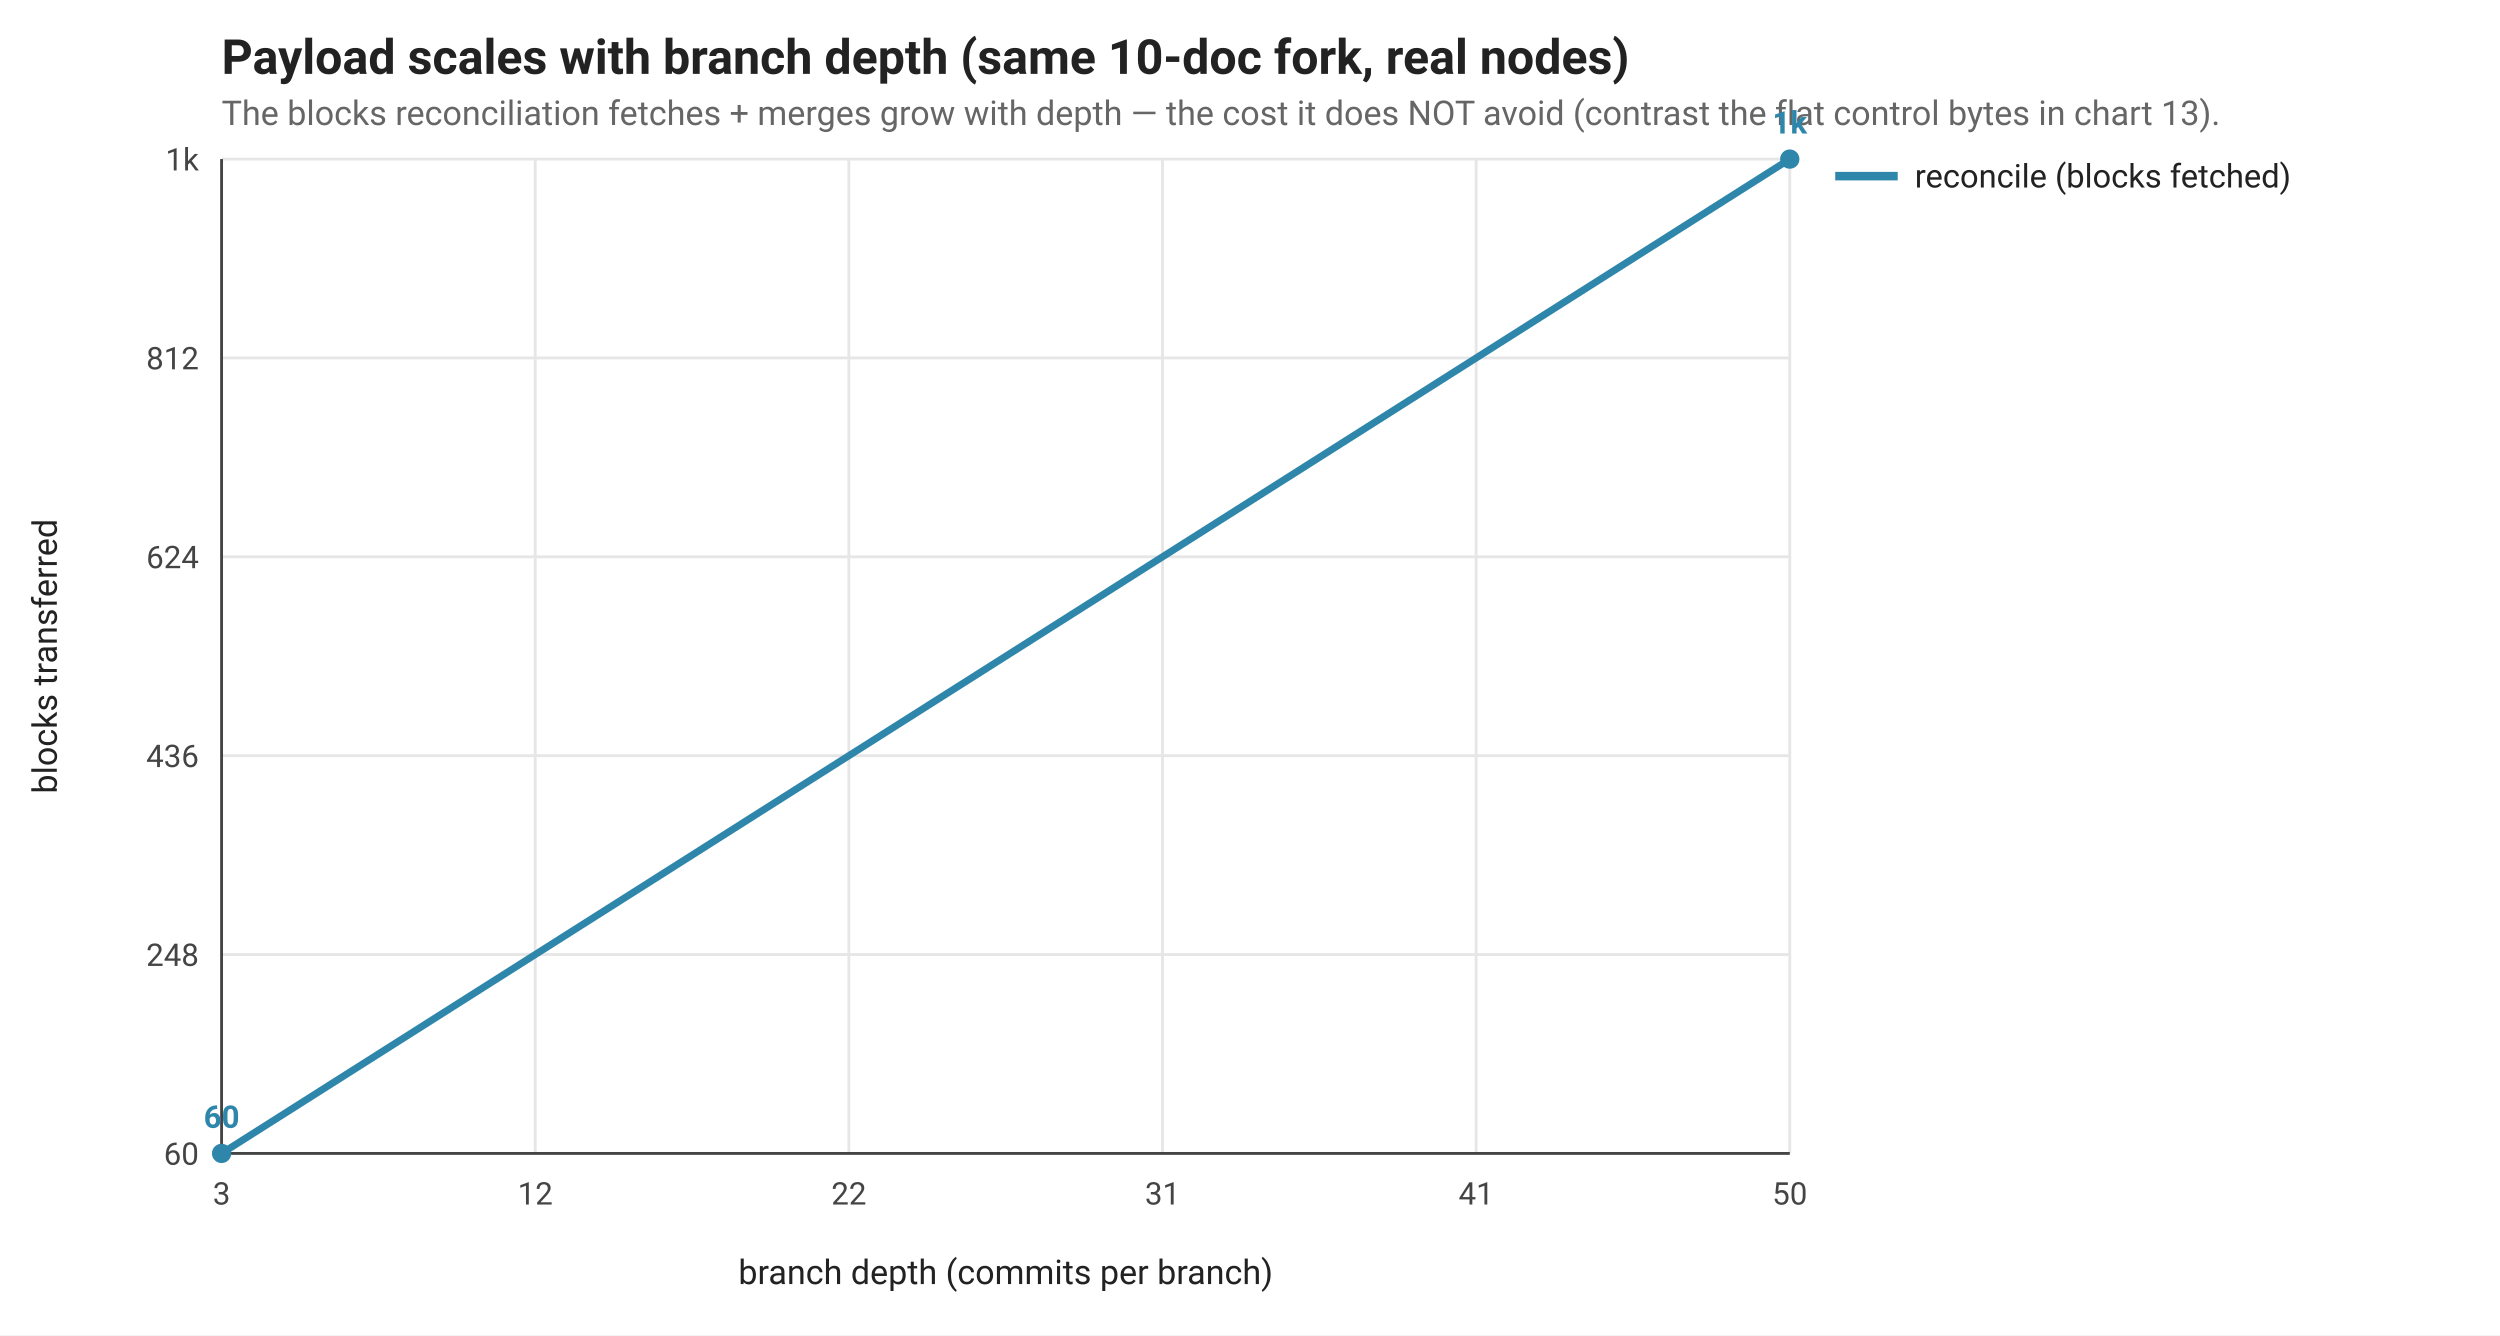
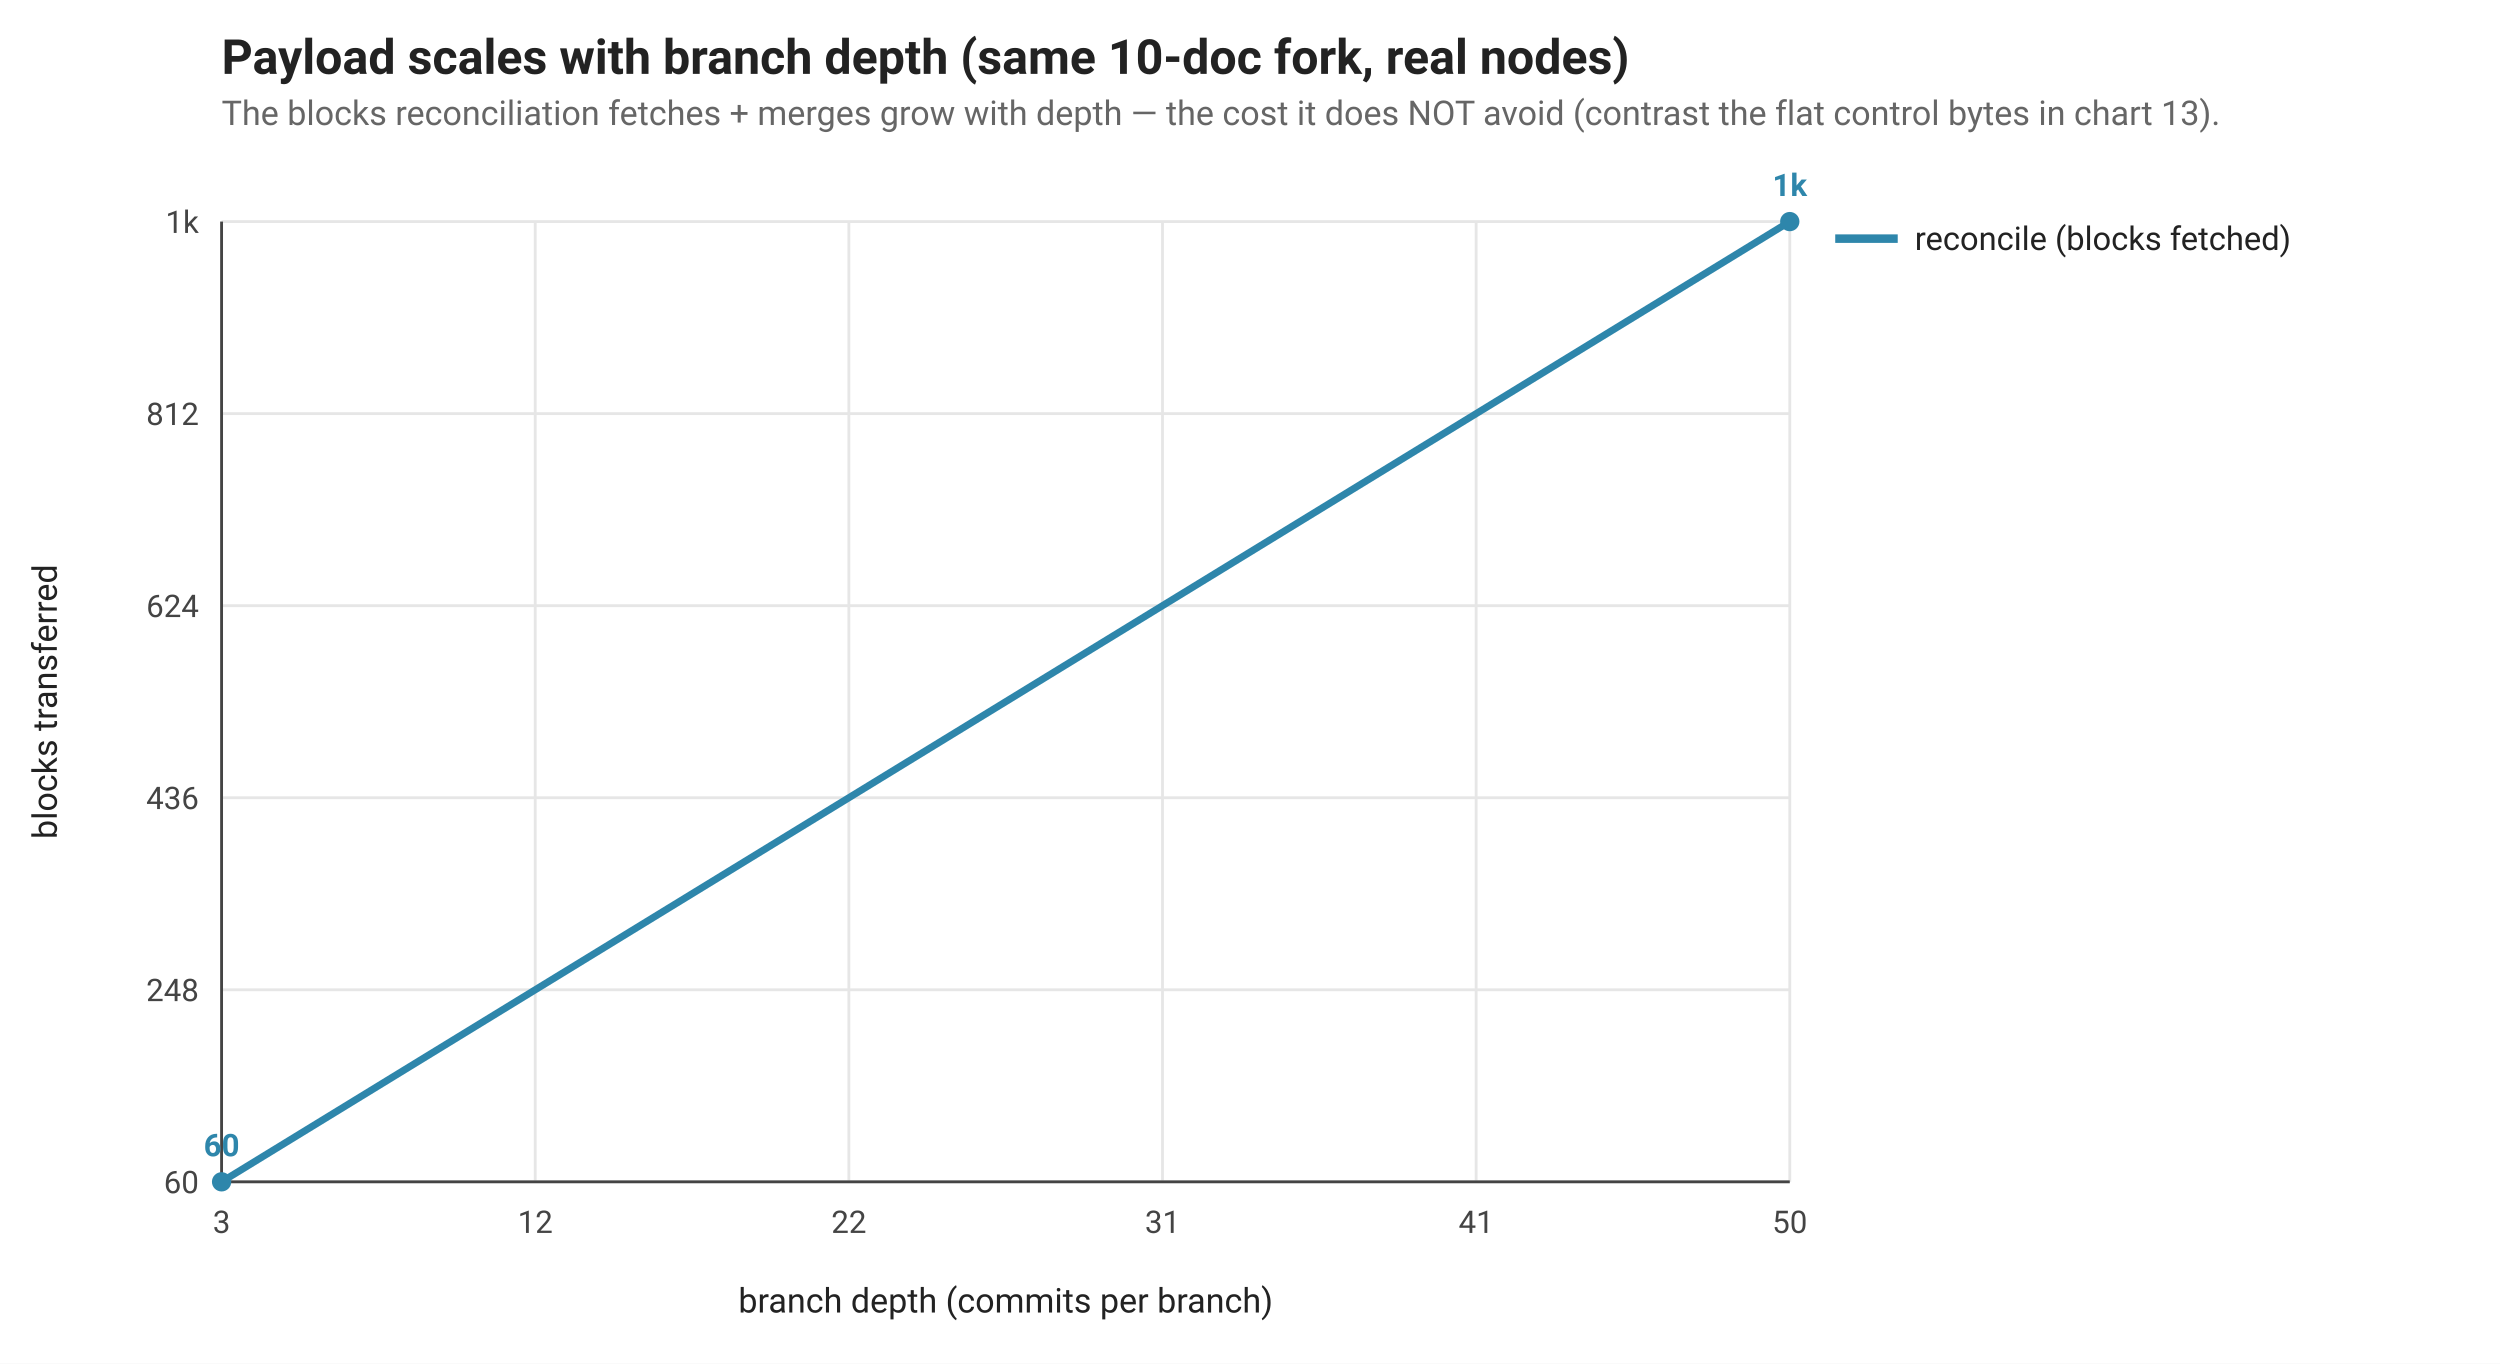
- <svg xmlns="http://www.w3.org/2000/svg" width="880" height="470" viewBox="0 0 880 470" font-family="-apple-system,Segoe UI,Roboto,sans-serif">
-   <rect width="880" height="470" fill="white" />
+ <svg xmlns="http://www.w3.org/2000/svg" width="880" height="480" viewBox="0 0 880 480" font-family="-apple-system,Segoe UI,Roboto,sans-serif">
+   <rect width="880" height="480" fill="white" />
  <text x="78" y="26" font-size="17" font-weight="700" fill="#222222">Payload scales with branch depth (same 10-doc fork, real nodes)</text>
  <text x="78" y="44" font-size="12" fill="#666">The blocks reconciliation fetches + merges grow with depth — the cost it does NOT avoid (contrast the flat control bytes in chart 13).</text>
-   <line x1="78" y1="406.0" x2="630" y2="406.0" stroke="#e6e6e6" />
-   <text x="70" y="410.0" font-size="11" fill="#444444" text-anchor="end">60</text>
-   <line x1="78" y1="336.0" x2="630" y2="336.0" stroke="#e6e6e6" />
-   <text x="70" y="340.0" font-size="11" fill="#444444" text-anchor="end">248</text>
-   <line x1="78" y1="266.0" x2="630" y2="266.0" stroke="#e6e6e6" />
-   <text x="70" y="270.0" font-size="11" fill="#444444" text-anchor="end">436</text>
-   <line x1="78" y1="196.0" x2="630" y2="196.0" stroke="#e6e6e6" />
-   <text x="70" y="200.0" font-size="11" fill="#444444" text-anchor="end">624</text>
-   <line x1="78" y1="126.0" x2="630" y2="126.0" stroke="#e6e6e6" />
-   <text x="70" y="130.0" font-size="11" fill="#444444" text-anchor="end">812</text>
-   <line x1="78" y1="56.0" x2="630" y2="56.0" stroke="#e6e6e6" />
-   <text x="70" y="60.0" font-size="11" fill="#444444" text-anchor="end">1k</text>
-   <line x1="78.0" y1="56" x2="78.0" y2="406" stroke="#e6e6e6" />
-   <text x="78.0" y="424.0" font-size="11" fill="#444444" text-anchor="middle">3</text>
-   <line x1="188.4" y1="56" x2="188.4" y2="406" stroke="#e6e6e6" />
-   <text x="188.4" y="424.0" font-size="11" fill="#444444" text-anchor="middle">12</text>
-   <line x1="298.8" y1="56" x2="298.8" y2="406" stroke="#e6e6e6" />
-   <text x="298.8" y="424.0" font-size="11" fill="#444444" text-anchor="middle">22</text>
-   <line x1="409.2" y1="56" x2="409.2" y2="406" stroke="#e6e6e6" />
-   <text x="409.2" y="424.0" font-size="11" fill="#444444" text-anchor="middle">31</text>
-   <line x1="519.6" y1="56" x2="519.6" y2="406" stroke="#e6e6e6" />
-   <text x="519.6" y="424.0" font-size="11" fill="#444444" text-anchor="middle">41</text>
-   <line x1="630.0" y1="56" x2="630.0" y2="406" stroke="#e6e6e6" />
-   <text x="630.0" y="424.0" font-size="11" fill="#444444" text-anchor="middle">50</text>
-   <line x1="78" y1="56" x2="78" y2="406" stroke="#444444" />
-   <line x1="78" y1="406" x2="630" y2="406" stroke="#444444" />
-   <text x="354" y="452" font-size="12" fill="#222222" text-anchor="middle">branch depth  (commits per branch)</text>
-   <text x="20" y="231" font-size="12" fill="#222222" text-anchor="middle" transform="rotate(-90 20 231)">blocks transferred</text>
-   <polyline points="78.0,406.0 630.0,56.0" fill="none" stroke="#2e86ab" stroke-width="2.5" />
-   <circle cx="78.0" cy="406.0" r="3.4" fill="#2e86ab" />
-   <circle cx="630.0" cy="56.0" r="3.4" fill="#2e86ab" />
-   <line x1="646" y1="62" x2="668" y2="62" stroke="#2e86ab" stroke-width="3" />
-   <text x="674" y="66" font-size="11.5" fill="#222222">reconcile (blocks fetched)</text>
-   <text x="78.0" y="397.0" font-size="11" font-weight="600" fill="#2e86ab" text-anchor="middle">60</text>
-   <text x="630.0" y="47.0" font-size="11" font-weight="600" fill="#2e86ab" text-anchor="middle">1k</text>
+   <line x1="78" y1="416.0" x2="630" y2="416.0" stroke="#e6e6e6" />
+   <text x="70" y="420.0" font-size="11" fill="#444444" text-anchor="end">60</text>
+   <line x1="78" y1="348.4" x2="630" y2="348.4" stroke="#e6e6e6" />
+   <text x="70" y="352.4" font-size="11" fill="#444444" text-anchor="end">248</text>
+   <line x1="78" y1="280.8" x2="630" y2="280.8" stroke="#e6e6e6" />
+   <text x="70" y="284.8" font-size="11" fill="#444444" text-anchor="end">436</text>
+   <line x1="78" y1="213.2" x2="630" y2="213.2" stroke="#e6e6e6" />
+   <text x="70" y="217.2" font-size="11" fill="#444444" text-anchor="end">624</text>
+   <line x1="78" y1="145.6" x2="630" y2="145.6" stroke="#e6e6e6" />
+   <text x="70" y="149.6" font-size="11" fill="#444444" text-anchor="end">812</text>
+   <line x1="78" y1="78.0" x2="630" y2="78.0" stroke="#e6e6e6" />
+   <text x="70" y="82.0" font-size="11" fill="#444444" text-anchor="end">1k</text>
+   <line x1="78.0" y1="78" x2="78.0" y2="416" stroke="#e6e6e6" />
+   <text x="78.0" y="434.0" font-size="11" fill="#444444" text-anchor="middle">3</text>
+   <line x1="188.4" y1="78" x2="188.4" y2="416" stroke="#e6e6e6" />
+   <text x="188.4" y="434.0" font-size="11" fill="#444444" text-anchor="middle">12</text>
+   <line x1="298.8" y1="78" x2="298.8" y2="416" stroke="#e6e6e6" />
+   <text x="298.8" y="434.0" font-size="11" fill="#444444" text-anchor="middle">22</text>
+   <line x1="409.2" y1="78" x2="409.2" y2="416" stroke="#e6e6e6" />
+   <text x="409.2" y="434.0" font-size="11" fill="#444444" text-anchor="middle">31</text>
+   <line x1="519.6" y1="78" x2="519.6" y2="416" stroke="#e6e6e6" />
+   <text x="519.6" y="434.0" font-size="11" fill="#444444" text-anchor="middle">41</text>
+   <line x1="630.0" y1="78" x2="630.0" y2="416" stroke="#e6e6e6" />
+   <text x="630.0" y="434.0" font-size="11" fill="#444444" text-anchor="middle">50</text>
+   <line x1="78" y1="78" x2="78" y2="416" stroke="#444444" />
+   <line x1="78" y1="416" x2="630" y2="416" stroke="#444444" />
+   <text x="354" y="462" font-size="12" fill="#222222" text-anchor="middle">branch depth  (commits per branch)</text>
+   <text x="20" y="247" font-size="12" fill="#222222" text-anchor="middle" transform="rotate(-90 20 247)">blocks transferred</text>
+   <polyline points="78.0,416.0 630.0,78.0" fill="none" stroke="#2e86ab" stroke-width="2.5" />
+   <circle cx="78.0" cy="416.0" r="3.4" fill="#2e86ab" />
+   <circle cx="630.0" cy="78.0" r="3.4" fill="#2e86ab" />
+   <line x1="646" y1="84" x2="668" y2="84" stroke="#2e86ab" stroke-width="3" />
+   <text x="674" y="88" font-size="11.5" fill="#222222">reconcile (blocks fetched)</text>
+   <text x="78.0" y="407.0" font-size="11" font-weight="600" fill="#2e86ab" text-anchor="middle">60</text>
+   <text x="630.0" y="69.0" font-size="11" font-weight="600" fill="#2e86ab" text-anchor="middle">1k</text>
</svg>
